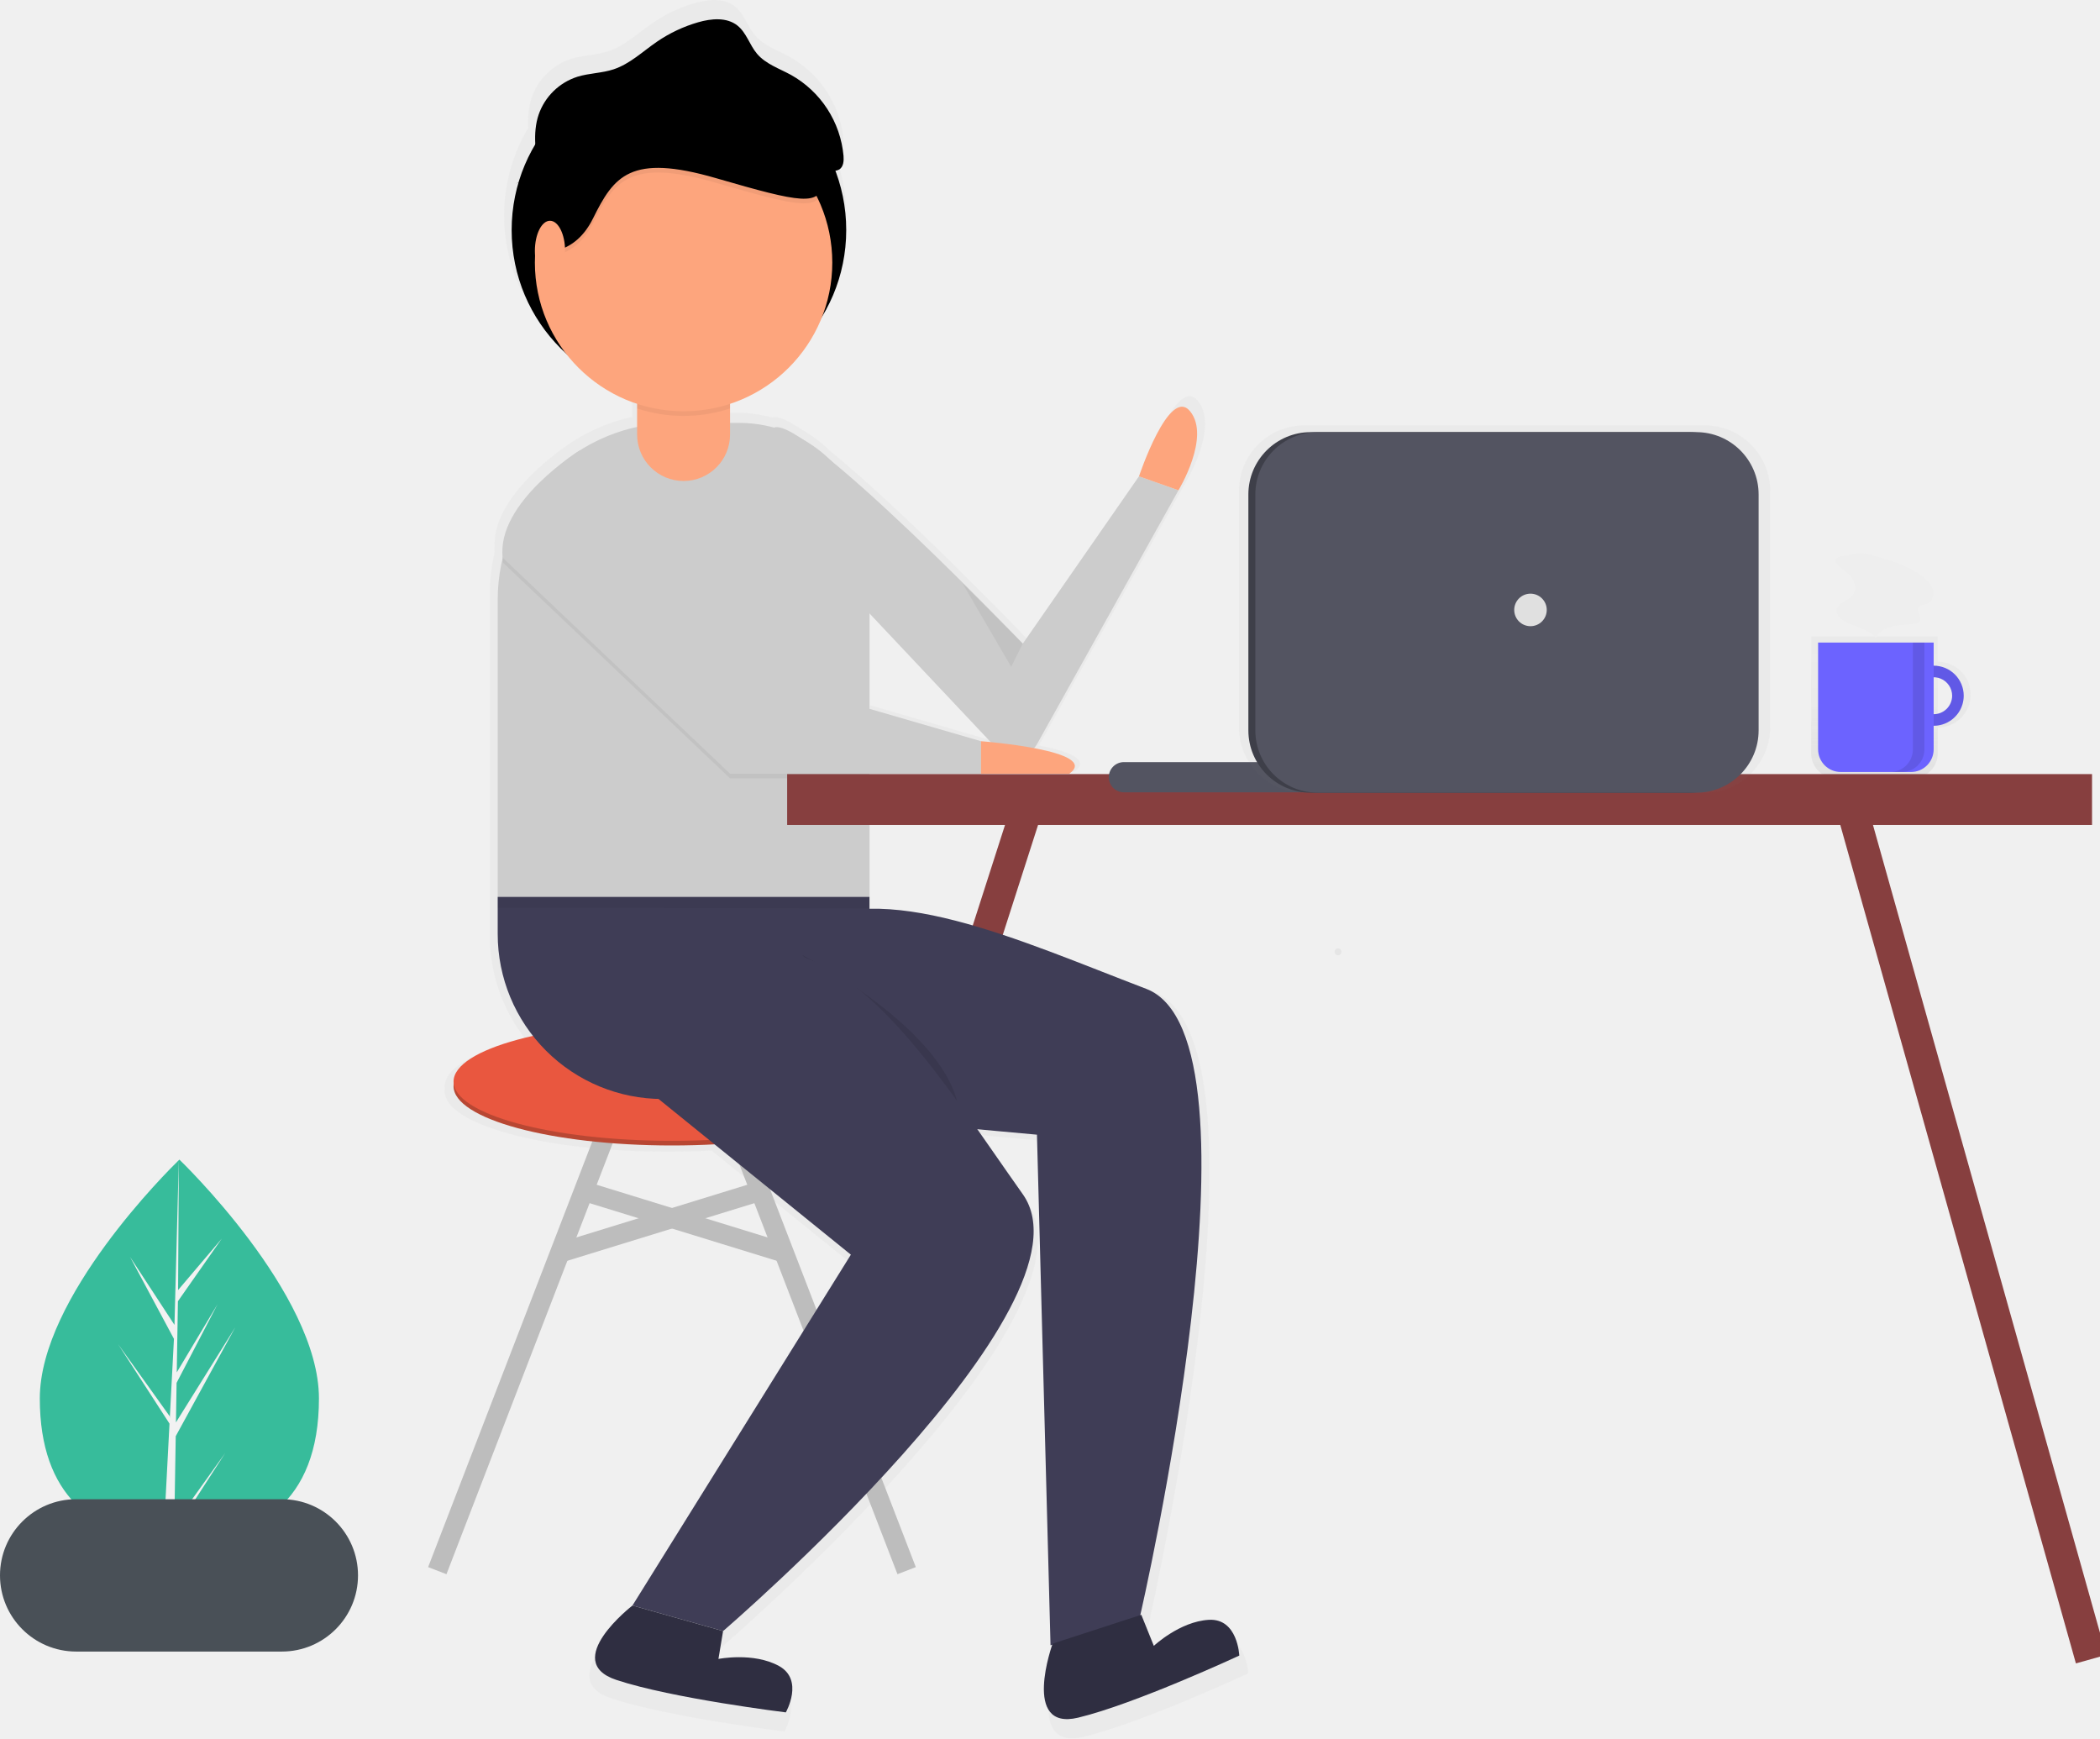
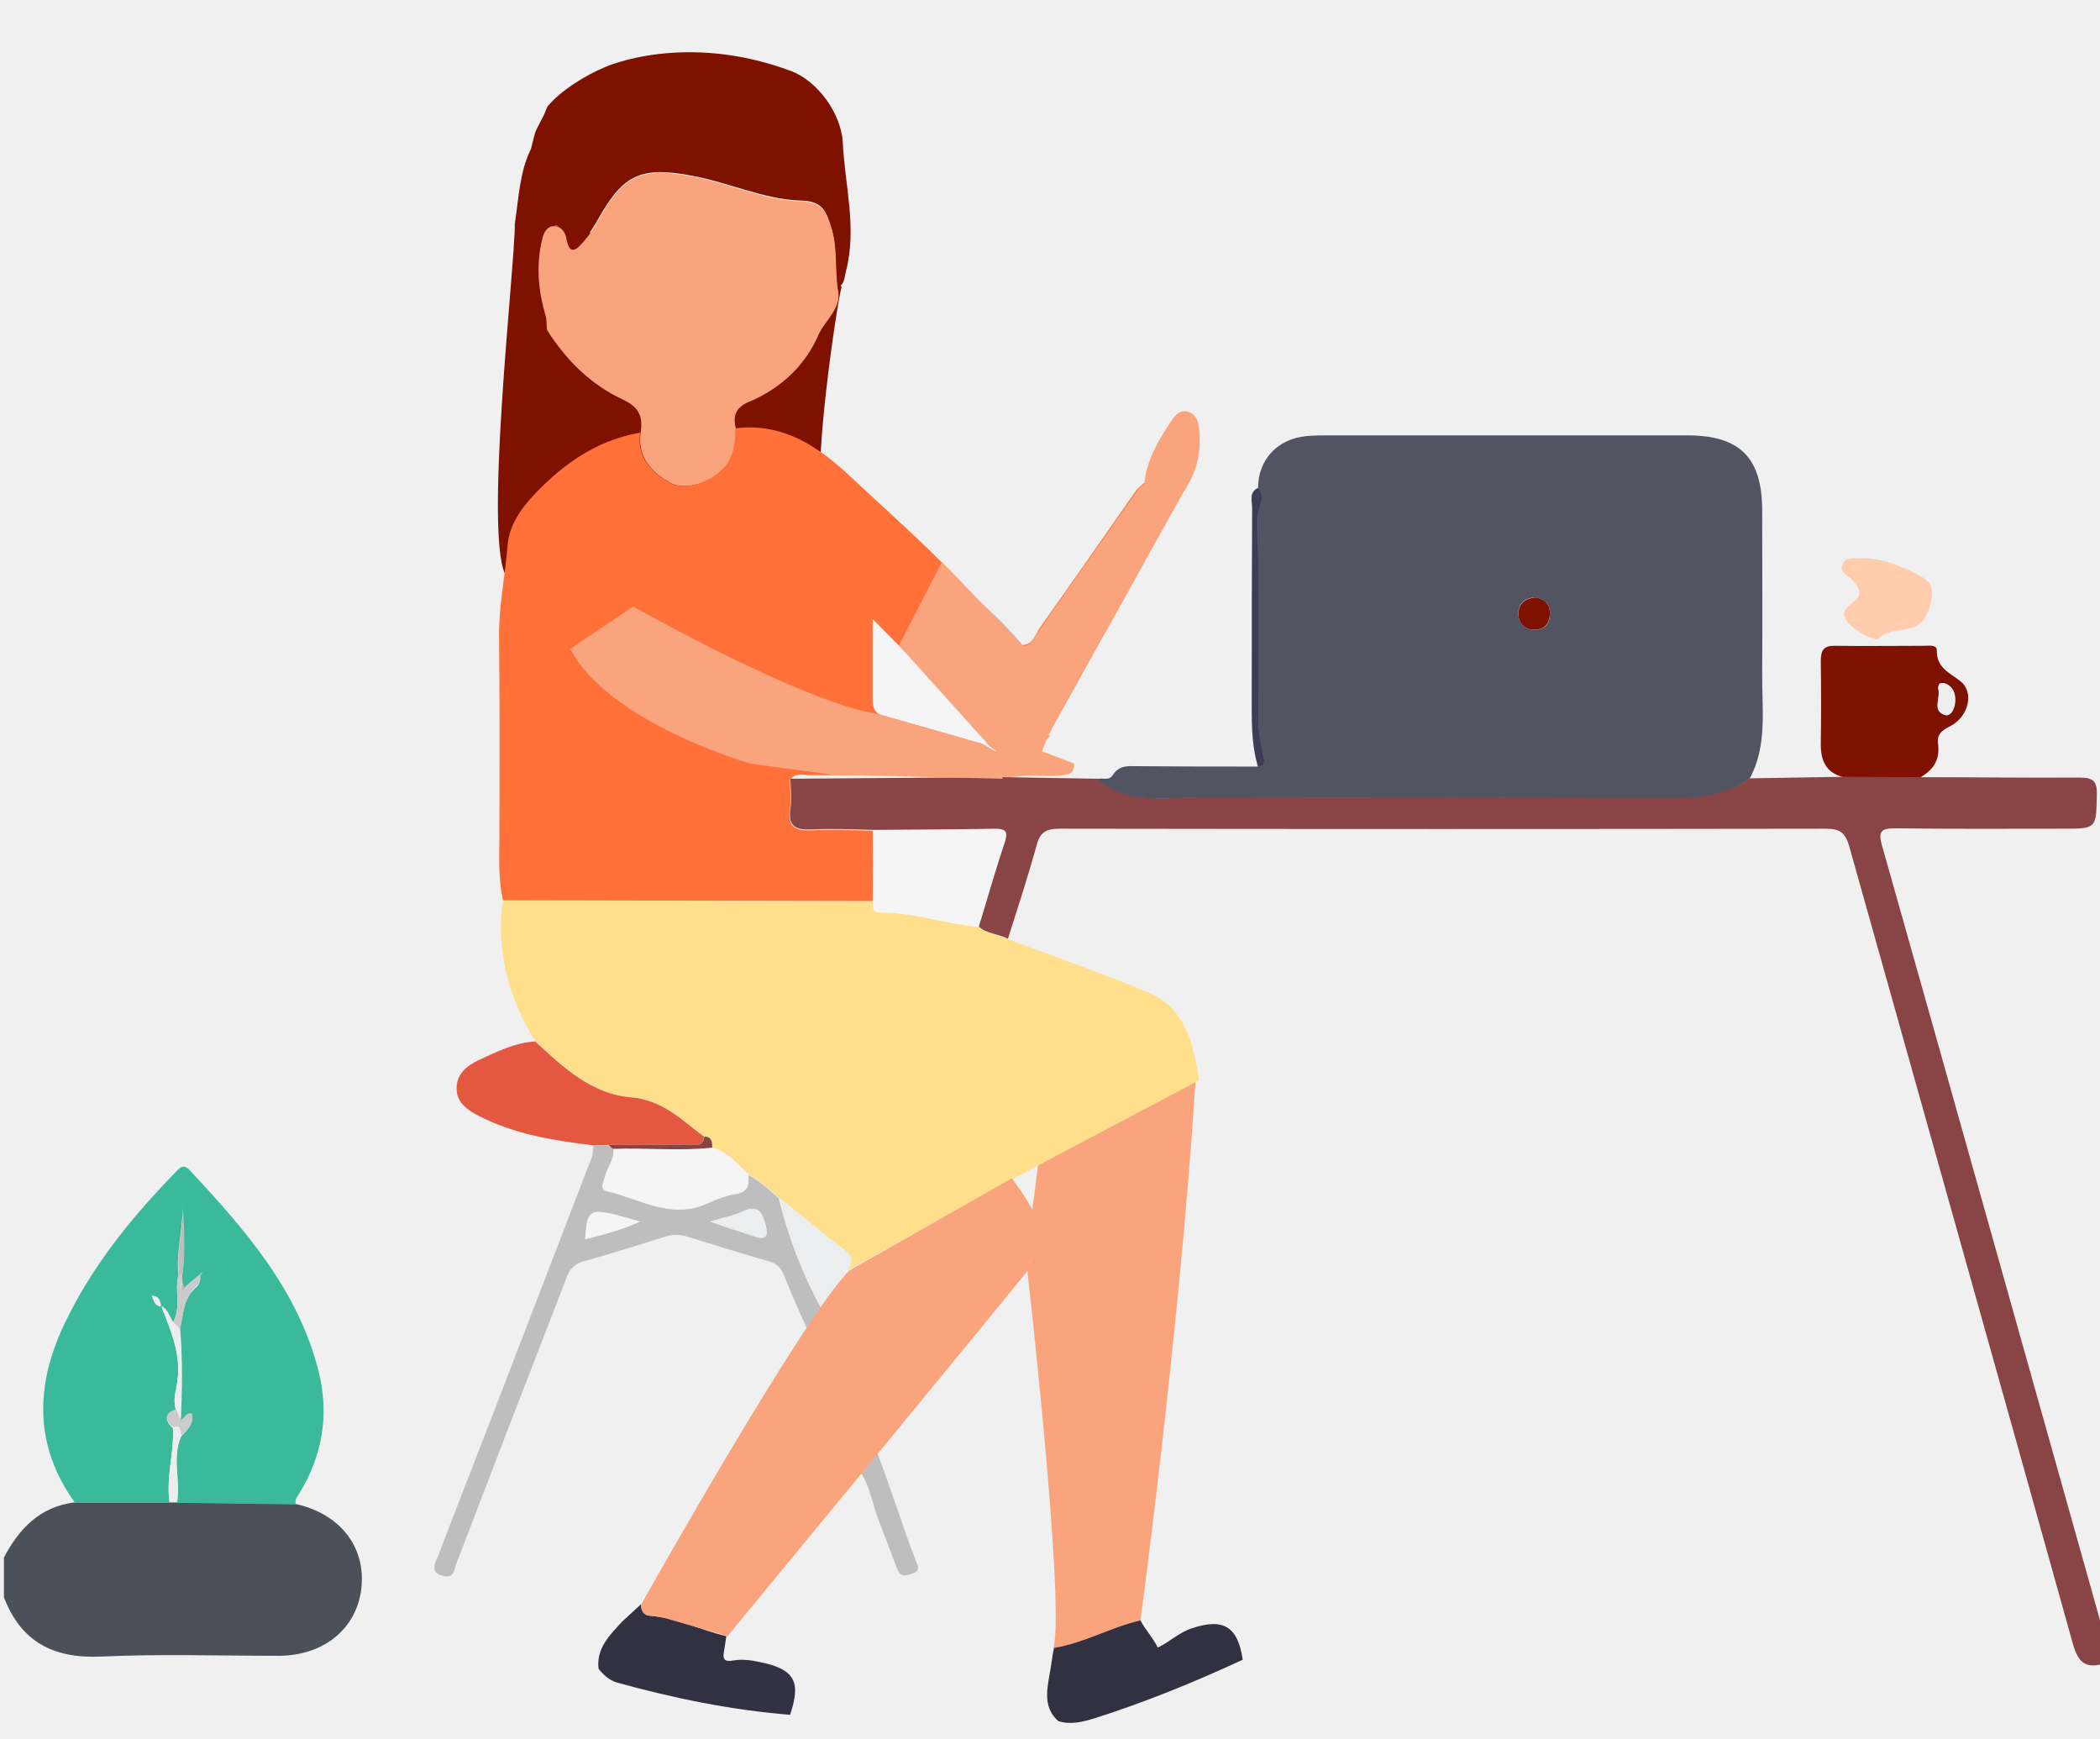
- <svg xmlns="http://www.w3.org/2000/svg" width="534" height="442" viewBox="0 0 534 442" fill="none">
-   <g clip-path="url(#clip0)">
-     <path d="M81.104 355.563C81.104 382.287 65.214 391.619 45.615 391.619C45.158 391.619 44.704 391.615 44.253 391.602C43.345 391.582 42.445 391.543 41.557 391.479C23.866 390.228 10.123 380.415 10.123 355.563C10.123 329.845 42.988 297.391 45.467 294.982L45.471 294.979C45.565 294.886 45.615 294.839 45.615 294.839C45.615 294.839 81.104 328.836 81.104 355.563Z" fill="#37BC9B" />
-     <path d="M44.32 387.53L57.301 369.396L44.288 389.521L44.253 391.602C43.345 391.582 42.445 391.543 41.557 391.479L42.956 364.742L42.946 364.535L42.97 364.496L43.101 361.97L30.055 341.794L43.141 360.076L43.173 360.611L44.231 340.41L33.062 319.563L44.367 336.861L45.467 294.982L45.471 294.839V294.979L45.289 328.005L56.406 314.912L45.242 330.848L44.949 348.936L55.331 331.579L44.904 351.599L44.741 361.654L59.812 337.493L44.685 365.164L44.32 387.53Z" fill="#F2F2F2" />
-     <g opacity="0.7">
-       <path opacity="0.7" d="M492.738 168.245V161.809H460.553V191.577C460.553 193.241 461.214 194.837 462.391 196.014C463.568 197.191 465.164 197.852 466.829 197.852H486.462C488.127 197.852 489.723 197.191 490.9 196.014C492.077 194.837 492.738 193.241 492.738 191.577V184.979C494.958 184.979 497.086 184.098 498.655 182.529C500.225 180.96 501.106 178.832 501.106 176.612C501.106 174.393 500.225 172.265 498.655 170.696C497.086 169.127 494.958 168.245 492.738 168.245ZM492.738 181.761V171.464C494.104 171.464 495.414 172.006 496.379 172.972C497.345 173.937 497.888 175.247 497.888 176.612C497.888 177.978 497.345 179.288 496.379 180.253C495.414 181.219 494.104 181.761 492.738 181.761Z" fill="url(#paint0_linear)" />
-     </g>
-     <path d="M491.703 169.253C490.191 169.253 488.714 169.701 487.458 170.54C486.201 171.38 485.222 172.573 484.644 173.969C484.065 175.365 483.914 176.901 484.209 178.383C484.504 179.865 485.231 181.226 486.3 182.294C487.368 183.363 488.73 184.09 490.212 184.385C491.694 184.68 493.23 184.528 494.627 183.95C496.023 183.372 497.216 182.393 498.055 181.137C498.895 179.88 499.343 178.403 499.343 176.892C499.343 174.866 498.538 172.923 497.105 171.49C495.672 170.058 493.729 169.253 491.703 169.253ZM491.703 181.593C490.773 181.593 489.864 181.318 489.09 180.801C488.317 180.285 487.715 179.55 487.359 178.691C487.003 177.832 486.91 176.887 487.091 175.975C487.273 175.063 487.72 174.225 488.378 173.568C489.035 172.911 489.873 172.463 490.785 172.281C491.697 172.1 492.643 172.193 493.502 172.549C494.361 172.905 495.095 173.507 495.612 174.28C496.129 175.054 496.404 175.962 496.404 176.892C496.404 178.139 495.909 179.335 495.027 180.217C494.146 181.098 492.95 181.593 491.703 181.593Z" fill="#6C63FF" />
-     <path opacity="0.1" d="M491.703 169.253C490.191 169.253 488.714 169.701 487.458 170.54C486.201 171.38 485.222 172.573 484.644 173.969C484.065 175.365 483.914 176.901 484.209 178.383C484.504 179.865 485.231 181.226 486.3 182.294C487.368 183.363 488.73 184.09 490.212 184.385C491.694 184.68 493.23 184.528 494.627 183.95C496.023 183.372 497.216 182.393 498.055 181.137C498.895 179.88 499.343 178.403 499.343 176.892C499.343 174.866 498.538 172.923 497.105 171.49C495.672 170.058 493.729 169.253 491.703 169.253ZM491.703 181.593C490.773 181.593 489.864 181.318 489.09 180.801C488.317 180.285 487.715 179.55 487.359 178.691C487.003 177.832 486.91 176.887 487.091 175.975C487.273 175.063 487.72 174.225 488.378 173.568C489.035 172.911 489.873 172.463 490.785 172.281C491.697 172.1 492.643 172.193 493.502 172.549C494.361 172.905 495.095 173.507 495.612 174.28C496.129 175.054 496.404 175.962 496.404 176.892C496.404 178.139 495.909 179.335 495.027 180.217C494.146 181.098 492.95 181.593 491.703 181.593Z" fill="black" />
-     <path d="M462.316 163.376H491.703V190.525C491.703 192.053 491.096 193.518 490.015 194.598C488.935 195.678 487.47 196.285 485.942 196.285H468.076C466.549 196.285 465.083 195.678 464.003 194.598C462.923 193.518 462.316 192.053 462.316 190.525V163.376Z" fill="#6C63FF" />
-     <path opacity="0.1" d="M486.413 163.376V190.555C486.413 192.075 485.809 193.532 484.735 194.607C483.66 195.681 482.202 196.285 480.683 196.285H483.621C485.141 196.285 486.599 195.681 487.673 194.607C488.748 193.532 489.352 192.075 489.352 190.555V163.376H486.413Z" fill="black" />
-     <path d="M468.115 141.471C467.864 141.479 467.617 141.542 467.393 141.656C467.168 141.77 466.972 141.931 466.817 142.13C466.432 142.828 467.13 143.616 467.768 144.096C468.945 144.983 470.187 145.854 470.987 147.092C471.788 148.33 472.039 150.058 471.164 151.244C470.021 152.794 467.295 153.127 467.032 155.034C466.862 156.258 467.921 157.302 468.993 157.916C471.64 159.432 475.053 159.837 476.97 162.209C477.763 160.579 479.537 159.636 481.306 159.233C483.074 158.831 484.911 158.861 486.704 158.588C486.997 158.582 487.285 158.508 487.543 158.371C487.802 158.233 488.025 158.037 488.194 157.798C488.695 156.781 487.267 155.561 487.76 154.54C488.135 153.763 489.237 153.823 490.042 153.512C491.353 153.005 491.893 151.319 491.521 149.964C491.149 148.609 490.098 147.55 488.994 146.682C486.016 144.342 482.435 142.966 478.813 141.976C477.129 141.516 475.151 140.794 473.402 140.725C471.713 140.657 469.787 141.185 468.115 141.471Z" fill="#EEEEEE" />
-     <path d="M261.859 203.224L200.413 394.623" stroke="#873F3F" stroke-width="8" stroke-miterlimit="10" />
-     <g opacity="0.7">
-       <path opacity="0.7" d="M309.467 416.18C301.908 416.618 295.175 422.949 295.175 422.949L291.919 414.873L291.653 414.96C293.244 407.998 325.606 264.487 293.21 252.115C268.316 242.608 241.912 230.843 221.225 231.285V197.383H250.227V196.175H273.188C277.589 193.032 271.194 190.87 264.046 189.519C264.337 189.186 264.594 188.824 264.812 188.438L301.587 122.47C301.587 122.47 310.046 108.575 304.608 101.929C299.17 95.284 291.315 118.845 291.315 118.845L261.104 162.343C261.104 162.343 230.612 130.567 211.215 114.765C209.062 112.632 206.634 110.797 203.994 109.308C200.453 106.913 197.773 105.672 196.451 106.158C196.438 106.163 196.427 106.172 196.414 106.177C193.474 105.363 190.438 104.951 187.388 104.95H184.971V99.993C190.385 98.205 195.338 95.246 199.477 91.324C203.616 87.403 206.838 82.617 208.915 77.308C212.324 71.663 214.405 65.318 215.003 58.752C215.601 52.185 214.699 45.569 212.366 39.402C212.726 39.359 213.073 39.239 213.383 39.049C214.477 38.345 214.586 36.804 214.48 35.507C214.083 31.154 212.632 26.964 210.251 23.298C207.871 19.631 204.634 16.6 200.819 14.466C197.757 12.792 194.251 11.639 191.994 8.979C190.054 6.693 189.239 3.496 186.892 1.631C184.103 -0.585 180.075 -0.204 176.653 0.785C172.845 1.887 169.237 3.589 165.966 5.827C162.265 8.362 158.924 11.618 154.663 13.021C151.635 14.018 148.352 13.998 145.305 14.935C142.966 15.676 140.834 16.953 139.078 18.666C137.322 20.378 135.991 22.478 135.192 24.797C134.416 27.288 134.122 29.904 134.327 32.505C132.474 35.602 131.015 38.918 129.986 42.377C129.758 42.5 129.529 42.621 129.303 42.748L129.966 42.45C127.655 50.25 127.578 58.541 129.744 66.382C131.91 74.224 136.233 81.3 142.221 86.808C146.952 92.966 153.426 97.561 160.802 99.993V105.99C155.54 107.125 150.519 109.181 145.973 112.063L145.966 112.055C145.966 112.055 145.581 112.293 144.92 112.737C144.854 112.782 144.788 112.826 144.722 112.871C140.251 115.905 125.269 126.991 125.775 138.971C125.755 139.432 125.758 139.894 125.783 140.357C124.965 143.819 124.551 147.365 124.549 150.922V237.861C124.537 247.467 127.766 256.797 133.713 264.341C121.104 267.167 113.068 271.441 113.068 276.223C113.132 276.624 113.132 277.031 113.068 277.432C113.068 285.94 138.497 292.837 169.866 292.837C173.658 292.837 177.363 292.735 180.947 292.543L216.391 321.232L159.594 412.457C159.594 412.457 140.863 426.956 155.364 431.789C169.866 436.622 199.473 440.247 199.473 440.247C199.473 440.247 204.306 431.789 197.66 428.164C191.013 424.539 181.95 426.352 181.95 426.352L183.158 419.102C183.158 419.102 281.647 334.523 261.104 305.524C257.173 299.976 253.243 294.252 249.279 288.617L264.783 290.03L268.311 422.802L268.752 422.659C267.867 425.267 261.603 444.953 275.487 441.622C290.351 438.055 317.396 425.476 317.396 425.476C317.396 425.476 317.025 415.741 309.467 416.18ZM250.227 187.717L221.225 179.298V154.489L252.747 187.947C251.198 187.792 250.227 187.717 250.227 187.717Z" fill="url(#paint1_linear)" />
-     </g>
-     <path d="M172.644 101.026C196.138 101.026 215.184 81.983 215.184 58.493C215.184 35.002 196.138 15.959 172.644 15.959C149.15 15.959 130.105 35.002 130.105 58.493C130.105 81.983 149.15 101.026 172.644 101.026Z" fill="black" />
-     <path d="M221.092 155.965L253.556 190.422C254.239 191.147 255.084 191.701 256.022 192.039C256.96 192.377 257.965 192.489 258.954 192.366C259.943 192.244 260.89 191.889 261.717 191.332C262.543 190.775 263.227 190.031 263.713 189.161L299.671 124.655L289.627 121.111L260.086 163.644C260.086 163.644 204.627 105.848 196.868 108.706C189.109 111.563 221.092 155.965 221.092 155.965Z" fill="#CCCCCC" />
-     <path d="M159.055 275.294L111.198 399.349" stroke="#BDBDBD" stroke-width="5" stroke-miterlimit="10" />
-     <path d="M182.688 275.294L230.545 399.349" stroke="#BDBDBD" stroke-width="5" stroke-miterlimit="10" />
-     <path d="M170.872 291.244C201.544 291.244 226.409 284.5 226.409 276.18C226.409 267.86 201.544 261.116 170.872 261.116C140.199 261.116 115.334 267.86 115.334 276.18C115.334 284.5 140.199 291.244 170.872 291.244Z" fill="#B84733" />
-     <path d="M170.872 290.062C201.544 290.062 226.409 283.318 226.409 274.999C226.409 266.679 201.544 259.935 170.872 259.935C140.199 259.935 115.334 266.679 115.334 274.999C115.334 283.318 140.199 290.062 170.872 290.062Z" fill="#E9573F" />
-     <path d="M147.502 302.55L199.903 318.694" stroke="#BDBDBD" stroke-width="5" stroke-miterlimit="10" />
-     <path d="M194.241 302.55L141.841 318.694" stroke="#BDBDBD" stroke-width="5" stroke-miterlimit="10" />
-     <path d="M171.518 107.524H188.006C196.781 107.524 205.196 111.009 211.401 117.213C217.606 123.417 221.092 131.832 221.092 140.605V228.035H126.56V152.476C126.56 140.554 131.297 129.12 139.728 120.69C148.159 112.26 159.595 107.524 171.518 107.524Z" fill="#CCCCCC" />
-     <path d="M126.56 228.035H221.092V279.429H168.508C157.383 279.429 146.713 275.01 138.846 267.144C130.979 259.279 126.56 248.61 126.56 237.487V228.035Z" fill="#3F3D56" />
-     <path opacity="0.05" d="M127.837 142.992L185.642 197.907H249.451V189.637L194.505 173.687L147.502 115.652C147.502 115.652 126.159 128.837 127.837 142.992Z" fill="black" />
-     <path d="M127.837 141.81L185.642 196.726H249.451V188.455L194.505 172.505L147.502 114.471C147.502 114.471 126.159 127.656 127.837 141.81Z" fill="#CCCCCC" />
-     <path d="M249.451 188.455C249.451 188.455 280.174 190.818 271.903 196.726H249.451V188.455Z" fill="#FDA57D" />
-     <path d="M289.627 121.111C289.627 121.111 297.308 98.072 302.626 104.57C307.943 111.068 299.671 124.655 299.671 124.655L289.627 121.111Z" fill="#FDA57D" />
-     <path opacity="0.05" d="M126.56 228.035V230.792L221.092 230.988V228.035H126.56Z" fill="black" />
-     <path d="M200.095 282.704L263.684 288.499L267.134 418.327L289.899 410.916C289.899 410.916 323.946 263.823 291.48 251.425C259.014 239.026 223.92 222.699 202.968 236.005C182.015 249.311 200.095 282.704 200.095 282.704Z" fill="#3F3D56" />
-     <path opacity="0.1" d="M203.958 242.803C203.958 242.803 238.817 260.525 243.543 280.611L203.958 242.803Z" fill="black" />
-     <path d="M166.737 278.838L216.365 319.009L160.828 408.21L183.87 414.708C183.87 414.708 280.174 332.005 260.086 303.649C239.998 275.294 219.91 242.213 195.096 241.622C170.281 241.031 166.737 278.838 166.737 278.838Z" fill="#3F3D56" />
-     <path opacity="0.05" d="M244.725 148.285L257.132 169.552L260.086 163.644L244.725 148.285Z" fill="black" />
-     <path d="M160.828 408.21C160.828 408.21 142.512 422.388 156.692 427.114C170.872 431.84 199.822 435.384 199.822 435.384C199.822 435.384 204.549 427.114 198.05 423.569C191.551 420.025 182.688 421.797 182.688 421.797L183.87 414.708L160.828 408.21Z" fill="#2F2E41" />
-     <path d="M267.662 417.907C267.662 417.907 259.617 440.216 274.151 436.728C288.685 433.241 315.13 420.941 315.13 420.941C315.13 420.941 314.767 411.422 307.377 411.851C299.986 412.279 293.402 418.47 293.402 418.47L290.218 410.573L267.662 417.907Z" fill="#2F2E41" />
-     <path d="M173.826 86.848H173.826C167.3 86.848 162.009 92.138 162.009 98.663V110.478C162.009 117.003 167.3 122.292 173.826 122.292H173.826C180.352 122.292 185.642 117.003 185.642 110.478V98.663C185.642 92.138 180.352 86.848 173.826 86.848Z" fill="#FDA57D" />
-     <path opacity="0.05" d="M173.826 88.03C170.692 88.03 167.686 89.274 165.47 91.49C163.254 93.706 162.009 96.711 162.009 99.844V103.859C169.685 106.383 177.967 106.383 185.642 103.859V99.844C185.642 96.711 184.397 93.706 182.181 91.49C179.965 89.274 176.96 88.03 173.826 88.03Z" fill="black" />
-     <path d="M173.826 104.57C194.709 104.57 211.639 87.643 211.639 66.763C211.639 45.883 194.709 28.956 173.826 28.956C152.942 28.956 136.013 45.883 136.013 66.763C136.013 87.643 152.942 104.57 173.826 104.57Z" fill="#FDA57D" />
-     <path opacity="0.05" d="M136.013 65.047C136.013 65.047 145.466 67.483 150.784 56.741C156.101 45.998 160.237 40.139 182.097 46.486C203.958 52.834 208.355 53.609 209.406 47.606C210.124 43.504 202.351 33.541 197.356 27.642C194.919 24.765 190.943 23.048 186.693 23.048H162.009L147.239 29.884L136.013 39.65L133.65 52.834L136.013 65.047Z" fill="black" />
-     <path d="M136.013 63.866C136.013 63.866 145.466 66.302 150.784 55.559C156.101 44.817 160.237 38.957 182.097 45.305C203.958 51.653 208.355 52.427 209.406 46.425C210.124 42.323 202.351 32.36 197.356 26.461C194.919 23.584 190.943 21.867 186.693 21.867H162.009L147.239 28.703L136.013 38.469L133.65 51.653L136.013 63.866Z" fill="black" />
-     <path d="M139.853 71.489C141.974 71.489 143.694 68.051 143.694 63.809C143.694 59.568 141.974 56.13 139.853 56.13C137.732 56.13 136.013 59.568 136.013 63.809C136.013 68.051 137.732 71.489 139.853 71.489Z" fill="#FDA57D" />
-     <path d="M137.109 44.049C136.232 39.103 135.371 33.91 136.967 29.148C137.748 26.881 139.05 24.828 140.767 23.154C142.484 21.479 144.569 20.23 146.855 19.505C149.835 18.59 153.046 18.609 156.006 17.634C160.173 16.262 163.439 13.078 167.059 10.6C170.257 8.411 173.785 6.746 177.508 5.669C180.854 4.702 184.793 4.33 187.52 6.497C189.815 8.32 190.612 11.446 192.509 13.681C194.716 16.282 198.145 17.41 201.138 19.047C204.869 21.134 208.034 24.098 210.362 27.682C212.689 31.267 214.109 35.365 214.497 39.621C214.6 40.889 214.494 42.396 213.424 43.085C212.759 43.423 212.01 43.559 211.269 43.478C196.157 43.262 181.026 43.045 165.976 41.658C161.297 41.227 156.609 40.682 151.914 40.86C144.648 41.143 137.552 43.145 131.209 46.701" fill="black" />
-     <path d="M71.668 381.185H19.37C8.672 381.185 0 389.855 0 400.551V400.551C0 411.247 8.672 419.918 19.37 419.918H71.668C82.365 419.918 91.037 411.247 91.037 400.551C91.037 389.855 82.365 381.185 71.668 381.185Z" fill="#495057" />
-     <path d="M340.241 242.902C340.471 242.894 340.689 242.797 340.848 242.632C341.008 242.466 341.097 242.245 341.097 242.016C341.097 241.786 341.008 241.565 340.848 241.4C340.689 241.234 340.471 241.137 340.241 241.13C340.012 241.137 339.794 241.234 339.634 241.4C339.475 241.565 339.385 241.786 339.385 242.016C339.385 242.245 339.475 242.466 339.634 242.632C339.794 242.797 340.012 242.894 340.241 242.902Z" fill="url(#paint2_linear)" />
-     <path d="M470.279 203.224L531.725 421.851" stroke="#873F3F" stroke-width="8" stroke-miterlimit="10" />
-     <path d="M531.974 196.821H200.164V209.75H531.974V196.821Z" fill="#873F3F" />
-     <path d="M332.462 193.772H285.787C283.666 193.772 281.947 195.491 281.947 197.612V197.612C281.947 199.732 283.666 201.452 285.787 201.452H332.462C334.583 201.452 336.302 199.732 336.302 197.612C336.302 195.491 334.583 193.772 332.462 193.772Z" fill="#535461" />
-     <g opacity="0.7">
-       <path opacity="0.7" d="M433.458 108.151H331.706C322.497 108.151 315.033 115.614 315.033 124.821V184.877C315.033 194.084 322.497 201.547 331.706 201.547H433.458C442.666 201.547 450.13 194.084 450.13 184.877V124.821C450.13 115.614 442.666 108.151 433.458 108.151Z" fill="url(#paint3_linear)" />
-     </g>
-     <path d="M429.564 109.874H333.296C324.54 109.874 317.441 116.971 317.441 125.726V185.695C317.441 194.45 324.54 201.547 333.296 201.547H429.564C438.321 201.547 445.419 194.45 445.419 185.695V125.726C445.419 116.971 438.321 109.874 429.564 109.874Z" fill="#3E3F49" />
-     <path d="M431.337 109.874H335.069C326.312 109.874 319.214 116.971 319.214 125.726V185.695C319.214 194.45 326.312 201.547 335.069 201.547H431.337C440.093 201.547 447.192 194.45 447.192 185.695V125.726C447.192 116.971 440.093 109.874 431.337 109.874Z" fill="#535461" />
-     <path d="M389.181 159.214C391.465 159.214 393.317 157.362 393.317 155.079C393.317 152.795 391.465 150.943 389.181 150.943C386.897 150.943 385.046 152.795 385.046 155.079C385.046 157.362 386.897 159.214 389.181 159.214Z" fill="#E0E0E0" />
+ <svg xmlns="http://www.w3.org/2000/svg" version="1.1" id="Layer_1" x="0px" y="0px" viewBox="0 0 534 442" style="enable-background:new 0 0 534 442;" xml:space="preserve">
+   <style type="text/css">
+ 	.st0{fill:#F9A47D;}
+ 	.st1{fill:#7F1100;}
+ 	.st2{fill:#4A5159;}
+ 	.st3{fill:#3F3D55;}
+ 	.st4{fill:#FFDF8B;}
+ 	.st5{fill:#3BBA9B;}
+ 	.st6{fill:#BFBEBF;}
+ 	.st7{fill:#E45841;}
+ 	.st8{fill:#323142;}
+ 	.st9{fill:#FFCDAD;}
+ 	.st10{fill:#F6F5F5;}
+ 	.st11{fill:#ECEDEE;}
+ 	.st12{fill:#894445;}
+ 	.st13{fill:#CBCBCB;}
+ 	.st14{fill:#FF7139;}
+ 	.st15{fill:#525462;}
+ 	.st16{fill:#F6F6F6;}
+ </style>
+   <path class="st0" d="M290,412c0,0,10-74,14-137l-40,21l-1.8,14c0,0,1.8,7-1.3,10c0,0,10,87,7,99C268,419,288,417,290,412z" />
+   <g>
+     <path class="st1" d="M136,34c0.6-1.9,2.2-4.1,2.8-6c0.1-0.3,0.3-0.6,0.4-0.9c3.4-4.1,9.7-8,14.8-10.1c0,0,20-9,47,1   c7.1,2.6,12.9,11.1,13.3,18.1C214.8,47,218,58,215.1,69c-0.4,1.6-0.3,3.4-2.2,4.1c-0.7-5.1,0-10.3-1.6-15.4c-1.2-4-2.2-6.6-7.6-6.7   c-9.5-0.3-18.3-4.6-27.6-6.3c-13.1-2.5-17.6-0.4-24,11c-1.1,1.9-2.2,3.7-3.6,5.3c-1.6,1.9-3.7,4.5-4.6-0.7c-0.3-1.5-1.3-3-2.9-3   c-1.9-0.1,73.4,13.9,73,15.6c-1.6,6.5-6.9,44.6-5,51c0.4,1.4-80.2,21.7-80,23c-6.4-7.8,2.1-80.3,1.9-90c1-6.3,1.2-13.2,4.1-19" />
+     <path class="st0" d="M187.1,108.9c0,3.5-0.3,6.9-2.7,9.8c-3.2,3.9-10.1,6.3-14.1,4c-4.6-2.6-8.3-6.5-7.4-12.7   c0.6-3.9-0.2-6.4-4.5-8.4c-8.2-3.8-14.5-10.1-19.3-17.7c-0.2-1.3,0-2.5-0.4-3.8c-1.9-6.4-2.4-12.9-0.8-19.4   c0.4-1.7,1.3-3.3,3.2-3.2c1.6,0.1,2.6,1.5,2.9,3c0.9,5.2,3,2.5,4.6,0.7c1.4-1.6,2.6-3.5,3.6-5.3c6.4-11.5,10.9-13.5,24-11   c9.3,1.7,18.1,6.1,27.6,6.3c5.4,0.2,6.3,2.8,7.6,6.7c1.6,5.1,0.9,10.3,1.6,15.4c1.3,5.1-3.2,8-4.9,11.9c-3.3,7.6-9.3,13.3-17,16.7   C187.4,103.3,186.2,105.3,187.1,108.9z" />
+     <path class="st2" d="M1,396c3.9-7.4,9.2-12.9,17.9-14c8,0,16.1,0,24.1,0c0.6,0,1.2,0,1.9,0c10.1,0.1,20.2,0.3,30.3,0.4   c11.3,2.5,17.8,10.9,16.7,21.3C90.8,414,82.5,420.9,71,421c-15.2,0-30.3-0.5-45.5,0.2c-12,0.5-20.2-3.8-24.5-15.1   C1,402.7,1,399.3,1,396z" />
+     <path class="st3" d="M265,294.2c-0.1-3.9-1.2-5.3-5-5.2c-3.1,0.1-6.3-0.5-10.3-0.8" />
+     <path class="st4" d="M257,300l47.9-25.3c-1.4-9.1-3.3-18.4-13.2-22.5c-11.7-4.8-23.6-9-35.4-13.4c-2.3-1.3-5.3-1.2-7.4-3.1   c-8.5-0.8-16.7-3.8-25.3-3.7c-2.2,0-1.3-1.8-1.6-2.9c-31.3-0.1-62.7-0.1-94-0.2c-0.2,1-0.4,1.9-0.5,2.9c-0.8,12,2.3,22.9,8.7,33   c7.1,6.6,14.4,13.4,24.3,14.2c8.1,0.7,12.9,5.7,18.6,10c1.9,0,2,1.4,2.1,2.8c3.9,1.2,6.4,4.2,9.2,6.9c3,1.4,5.2,3.8,7.7,5.8   c5.5,4.4,11,9,16.6,13.3c2.2,1.7,2.3,3,0.8,5.2" />
+     <path class="st3" d="M263,321c0,0,1.1-1.9,0.6-10.5" />
+     <path class="st5" d="M43.1,382c-8,0-16.1,0-24.1,0c-10.4-14.5-10-29.8-2.7-45.2c6.9-14.6,16.9-27,28.1-38.5   c1.2-1.3,2.2-2.6,3.9-0.7c14,15,27.5,30.4,32.7,51c2.8,11.1,1,21.8-5.2,31.6c-0.5,0.7-0.9,1.4-0.5,2.3c-10.1-0.1-20.2-0.3-30.3-0.4   c1-5.6-1.4-11.4,1.1-16.9c1.4-1.6,3.3-3.1,2.6-5.6c-1.6-0.4-1.7,1.3-2.8,1.6c0.3-7.7,0.5-15.4-0.2-23.1c0.9-3.8,0.8-7.9,4.2-10.8   c0.9-0.8,1.1-1.9,1-3.1c0.2-0.2,0.3-0.3,0.5-0.5c-0.1,0-0.3,0-0.3,0.1c-0.1,0.1-0.1,0.3-0.2,0.4c-1.4,1.2-2.7,2.3-4.1,3.5   c-0.1-0.4-0.3-0.9-0.4-1.3c0-0.7-0.1-1.4-0.1-2.1c0.9-6.5,0.3-12.9,0-19.4c0.7,6.5-1.7,12.9-0.9,19.4c-1.1,3.9,0.8,8.3-1.5,12.1   c-0.9-1.4-1.4-3.2-3-4.1c-0.2-1.2-0.4-2.5-2.3-2.7c0.6,1.2,0.8,2.6,2.4,2.6c2.6,6.5,5.4,13,3.9,20.3l-0.2,0.2l0.2,0.2   c-0.6,1.9-0.7,3.7-0.2,5.6c-3.1,1.1-2.7,2.8-0.7,4.7C44.3,369.3,42.2,375.6,43.1,382z" />
+     <path class="st6" d="M209,333c-0.9,2-2,3.9-3.6,5.3c-2-4.6-4.1-9.1-5.9-13.7c-0.8-2.1-1.8-3.3-4-3.9c-6.9-2-13.7-4.1-20.5-6.2   c-1.8-0.6-3.6-0.7-5.4-0.2c-7.2,2.2-14.3,4.5-21.5,6.5c-3.4,1-3.9,3.8-4.9,6.3c-9.1,23.4-18.1,46.8-27.1,70.3   c-0.6,1.6-0.6,4-3.4,3.3c-3.5-0.8-2.1-3.2-1.3-5.1c4.7-12.3,9.5-24.5,14.2-36.7c8.3-21.6,16.6-43.1,24.9-64.7   c0.3-0.9,0.3-1.9,0.4-2.9c1.3,0,2.7-0.1,4-0.1c0.4,0.3,0.8,0.6,1.1,1c0.3,2.8-1.7,4.9-2.3,7.5c-0.3,1.3-1.3,2.7,0.7,3.2   c8.4,2,16.5,7.4,25.7,3c2.2-1,4.6-1.9,7-2.3c3.2-0.5,3.4-2.4,3.2-4.8c3,1.4,5.2,3.8,7.7,5.8C200.4,314.5,204.1,324,209,333z    M162.7,310.6c-13.2-3.8-13.3-3.8-13.9,4.5C153.4,313.9,157.8,312.8,162.7,310.6z M180.5,310.6c4.9,1.6,8.4,2.8,11.8,3.9   c2.5,0.8,3-0.5,2.5-2.6c-0.8-3-1.6-5.9-5.9-3.9C186.7,309.1,184.2,309.5,180.5,310.6z" />
+     <path class="st7" d="M154.8,291.1c-1.3,0-2.7,0.1-4,0.1c-10-1.2-20-2.8-29.1-7.5c-2.9-1.5-5.6-3.4-5.6-7c0-3.6,2.6-5.7,5.5-7.1   c4.6-2.1,9.2-4.5,14.5-4.8c7.1,6.6,14.4,13.4,24.3,14.2c8.1,0.7,12.9,5.7,18.6,10c-0.3,2.9-2.6,2-4.3,2   C168.1,291.1,161.5,291.1,154.8,291.1z" />
+     <path class="st8" d="M163,407.9c0,1.5,0.7,2.8,2.1,2.9c6.9,0.5,13.1,3.7,19.6,5.2c-0.2,1.3-0.4,2.6-0.6,3.9c-0.4,2,0.2,2.7,2.3,2.3   c2.3-0.4,4.6-0.1,6.9,0.4c8.7,1.8,10.5,4.9,7.6,13.4c-14.9-1.2-29.6-4.2-44-8.2c-2-0.6-3.4-1.9-4.7-3.5c-0.6-5.3,2.9-8.6,6-12   C159.8,410.8,161.4,409.4,163,407.9z" />
+     <path class="st6" d="M218,374c1.3-2,3-3.6,4.9-5c2.7,6.7,7.4,21.4,10.1,28.1c0.5,1.3,1,2.4-1,3c-1.8,0.6-3.1,0.9-3.9-1.3   c-1.7-4.5-3.4-8.9-5.1-13.4C222.4,384,220.2,374.1,218,374z" />
+     <path class="st1" d="M488.2,197.7c-6.5,0-13-0.1-19.5-0.1c-4.2-1.1-5.7-4-5.7-8.2c0.1-7.1,0.1-14.3,0-21.4c0-2.7,0.8-3.9,3.7-3.8   c7.5,0.1,14.9,0,22.4,0c1.2,0,3.4-0.4,3.4,1.1c-0.1,4.5,3.2,5.7,6,7.9c3.6,2.8,2.1,9.1-2.7,11.5c-2,1-3.3,2-3,4.4   C493.4,193.2,491.5,195.9,488.2,197.7z M494.4,173.7c-1.6-0.3-1.6,0.9-1.4,1.8c0.4,2.1-1.6,5.2,1.5,6.3c1.6,0.5,2.6-1.6,2.7-3.4   C497.3,176.2,496.6,174.5,494.4,173.7z" />
+     <path class="st9" d="M473.6,141.9c5.6,0.1,10.6,2.3,15.1,4.8c3,1.6,3.2,4.3,1.6,8.7c-2.5,6.9-9.3,3.2-12.7,7.1   c-0.5,0.6-6-1.9-8-4.6c-1.8-2.6,0.6-3.8,2.1-5.2c2.1-1.9,0.8-3.4-0.6-5.1c-1.1-1.3-3.6-2.1-2.5-4.3   C469.7,141.2,472,142.3,473.6,141.9z" />
+     <path class="st0" d="M301,125c-3.7,1.1-6.5-2.4-10-2.1c0.6-6.1,3.7-11.2,7-16.1c0.9-1.4,2.3-2.7,4.1-2.1c2,0.6,2.7,2.4,2.8,4.3   C305.6,114.8,304.3,120.2,301,125z" />
+     <path class="st3" d="M320,124c2.1,2.5-0.1,5-0.1,7.6c0.2,17.3,0.1,34.5,0.2,51.8c0,3.1,0.7,6.2,1.3,9.3c0.3,1.6-0.1,2.2-1.5,2.3   c-1.8-6-1.6-12.1-1.6-18.3c0-15.8,0-31.6,0.1-47.5C318.4,127.4,317.5,125.1,320,124z" />
+     <path class="st0" d="M261,190.8c1.3,0.1,2.6,0.2,3.9,0.2c2.7,1,5.5,2.1,8.2,3.1c0.2,2.8-1.6,2.9-3.8,3.1c-4.7,0.3-8.7-0.6-13.3,0.8   c-0.9,0-2.5-0.2-3.4-0.2c-2-1.5-2.2-3.6-1.3-5.7c0.2-0.5,0.7-0.8,1.5-1C255.2,190.4,259.6,190.8,261,190.8z" />
+     <path class="st6" d="M260,164c-0.2,1.6,0.5,3.7-1.4,4.4c-2.1,0.7-2.8-1.7-3.4-2.9c-2.3-4-6.3-7.3-6.2-12.6   C253,156.3,256.7,160,260,164z" />
+     <path class="st10" d="M221.9,229.1c0-6,0.1-12,0.1-18c10.3-0.1,20.6-0.1,31-0.3c2.8,0,3.4,0.7,2.5,3.5c-2.4,7.1-4.4,14.3-6.6,21.4   c-8.5-0.8-16.7-3.8-25.3-3.7C221.4,232,222.3,230.2,221.9,229.1z" />
+     <path class="st11" d="M46.1,365c-2.5,5.5-0.1,11.3-1.1,16.9c-0.6,0-1.2,0-1.9,0c-0.9-6.4,1.2-12.6,0.9-19   C46.1,362.2,45.6,364.1,46.1,365z" />
+     <path class="st10" d="M190.3,298.7c0.2,2.5,0,4.3-3.2,4.8c-2.4,0.4-4.8,1.3-7,2.3c-9.2,4.4-17.3-1-25.7-3c-2-0.5-1-2-0.7-3.2   c0.5-2.6,2.6-4.7,2.3-7.5c8.4-0.3,16.8,0.6,25.2-0.3C185,292.9,187.6,295.9,190.3,298.7z" />
+     <path class="st11" d="M209,333c-4.9-9-8.6-18.5-10.9-28.5c5.5,4.4,11,9,16.6,13.3c2.2,1.7,2.3,3,0.8,5.2   C213.1,326.2,211.1,329.7,209,333z" />
+     <path class="st12" d="M181.1,291.8c-8.4,0.9-16.8,0-25.2,0.3c-0.4-0.3-0.8-0.6-1.1-1c6.7,0,13.3,0,20-0.1c1.6,0,3.9,0.9,4.3-2   C181,289,181.1,290.3,181.1,291.8z" />
+     <path class="st10" d="M251.1,189c-0.4,0-0.7,0.1-1.1,0.1c-8.4-2.4-16.9-4.9-25.3-7.2c-2.3-0.6-2.7-2.1-2.7-4.1c0-6.3,0-12.6,0-20.5   c5.1,5.2,9.4,9.4,13.5,13.7c4.7,4.9,9.3,9.9,13.9,14.9C250.2,186.9,250.6,188,251.1,189z" />
+     <path class="st11" d="M44.7,358.3c-0.5-1.9-0.3-3.8,0.2-5.6c0,0,0-0.4,0-0.4c1.5-7.3-1.3-13.8-3.9-20.3L41,332   c1.7,0.9,2.1,2.6,3,4.1c0.6,0.6,1.2,1.2,1.8,1.8c0.7,7.7,0.5,15.4,0.2,23.1C45.5,360.1,45.1,359.2,44.7,358.3z" />
+     <path class="st13" d="M45.8,337.9c-0.6-0.6-1.2-1.2-1.8-1.8c2.2-3.8,0.3-8.1,1.4-12.1c0.3,0,0.6,0,0.9,0c0,0.7,0.1,1.4,0.1,2.1   c-0.4,0.7-0.9,1.4,0,2.1c0.1-0.3,0.3-0.5,0.4-0.8c1.4-1.2,2.7-2.3,4.1-3.5c0,0,0,0,0,0c0.1,1.2-0.1,2.3-1,3.1   C46.6,330,46.7,334.1,45.8,337.9z" />
+     <path class="st6" d="M46.4,324c-0.3,0-0.6,0-0.9,0c-0.8-6.5,1.6-12.9,0.9-19.4C46.7,311.1,47.3,317.6,46.4,324z" />
+     <path class="st13" d="M44.7,358.3c0.4,0.9,0.9,1.8,1.3,2.7c1-0.3,1.2-2,2.8-1.6c0.6,2.6-1.2,4-2.6,5.6c-0.5-0.9,0-2.9-2.1-2.1   C42,361.1,41.6,359.4,44.7,358.3z" />
+     <path class="st11" d="M41,332c-1.6,0-1.8-1.4-2.4-2.6C40.6,329.5,40.7,330.8,41,332C41,332,41,332,41,332z" />
+     <path class="st6" d="M46.9,327.5c-0.1,0.3-0.3,0.5-0.4,0.8c-0.9-0.7-0.4-1.4,0-2.1C46.6,326.6,46.8,327,46.9,327.5z" />
+     <path class="st13" d="M51,324c0.1-0.1,0.1-0.3,0.2-0.4c0.1-0.1,0.2,0,0.3-0.1C51.3,323.7,51.2,323.8,51,324C51,324,51,324,51,324z" />
+     <path class="st13" d="M44.9,352.3c0,0,0,0.4,0,0.4c0,0-0.2-0.2-0.2-0.2L44.9,352.3z" />
+     <path class="st10" d="M162.7,310.6c-4.9,2.2-9.4,3.3-13.9,4.5C149.5,306.8,149.5,306.8,162.7,310.6z" />
+     <path class="st11" d="M180.5,310.6c3.7-1.1,6.2-1.5,8.4-2.6c4.3-2,5.1,0.9,5.9,3.9c0.5,2.1,0,3.4-2.5,2.6   C188.9,313.4,185.4,312.3,180.5,310.6z" />
+     <path class="st1" d="M390.5,151.9c2.4,0.4,3.8,1.8,3.6,4.4c-0.2,2.6-1.7,3.9-4.2,3.8c-2.6-0.1-3.9-1.9-3.8-4.3   C386.3,153.3,388,152.1,390.5,151.9z" />
+     <path class="st11" d="M494.4,173.7c2.2,0.8,2.9,2.5,2.7,4.6c-0.1,1.8-1.1,3.9-2.7,3.4c-3.1-1-1-4.1-1.5-6.3   C492.8,174.6,492.8,173.4,494.4,173.7z" />
+     <path class="st14" d="M221.9,229.1c-31.3-0.1-62.7-0.1-94-0.2c-1.3-5.7-0.9-11.6-0.9-17.4c0-16.5,0.1-33-0.1-49.4   c-0.1-8,1.6-15.8,2.2-23.7c0.4-4.3,2.8-8.3,5.7-11.5c7.6-8.4,16.5-14.9,28-16.9c-0.9,6.2,2.8,10.1,7.4,12.7c4,2.3,10.9-0.1,14.1-4   c2.4-2.9,2.7-6.3,2.7-9.8c12.2-1.5,21.2,4.7,29.5,12.5c11,10.3,22.4,20.2,32.4,31.5c-0.1,5.3,3.8,8.5,6.2,12.6   c0.7,1.1,1.4,3.6,3.4,2.9c1.9-0.7,1.2-2.8,1.4-4.4c2.8,0,3.3-2.6,4.4-4.2c8.3-11.7,16.5-23.5,24.7-35.2c0.5-0.6,1.2-1.1,1.8-1.7   c3.5-0.3,6.3,3.2,10,2.1c-11,19.9-22.1,39.8-33.1,59.7c-1.1,2-2,4.2-3,6.3c-1.3-0.1-2.6-0.2-3.9-0.2c-2.8-3.5-6.6-1-9.8-1.8   c-0.6-1-0.9-2.1-1.7-3c-4.6-5-9.2-10-13.9-14.9c-4.2-4.3-8.4-8.6-13.5-13.7c0,7.9,0,14.2,0,20.5c0,2,0.4,3.4,2.7,4.1   c8.5,2.3,16.9,4.8,25.3,7.2c-0.2,0.8-0.7,1.6-0.7,2.4c0.4,5.2-2.5,5.6-6.8,5.6c-12.1-0.3-24.3-0.1-36.4-0.1c-1.7,0-3.7-0.7-5.1,1.1   c0,2.5,0.3,5,0,7.5c-0.7,4.6,1.4,5.6,5.6,5.4c5.1-0.3,10.3,0,15.4,0.1C222,217.1,222,223.1,221.9,229.1z" />
+     <path class="st8" d="M268,419c7.9-1.3,14.3-5.2,22-7c1.1,2.2,3.2,4.4,4.4,6.9c3-1.4,5.5-3.9,8.7-4.9c8-2.7,11.7-0.4,12.9,8   c-12.3,5.7-24.8,10.8-37.7,14.9c-3,0.9-6,1.7-9.2,0.7c-3.6-3.2-3-7.3-2.3-11.4C267.3,423.8,267.5,421.4,268,419z" />
+     <path class="st12" d="M535,423c-5.8,1.7-7-1.6-8.3-6.5c-18.7-67.1-37.6-134-56.4-201.1c-1-3.6-2.3-4.7-6-4.7   c-64.9,0.1-129.9,0.1-194.8,0c-3.4,0-5,0.8-5.9,4.2c-2.2,8-4.8,15.9-7.3,23.8c-2.3-1.3-5.3-1.2-7.4-3.1c2.2-7.1,4.2-14.3,6.6-21.4   c0.9-2.8,0.3-3.5-2.5-3.5c-10.3,0.2-20.6,0.2-31,0.3c-5.1-0.1-10.3-0.4-15.4-0.1c-4.2,0.2-6.3-0.7-5.6-5.4c0.4-2.4,0-5,0-7.5   c17.2-0.1,34.4-0.3,51.6-0.4c0.9,0,1.8,0,2.7,0c7.9,0.1,15.9,0.3,23.8,0.4c7.9,6.7,17.3,4.7,26.4,4.7c39.1,0.1,78.2-0.1,117.4,0.2   c7.9,0.1,15.3-0.6,22.1-5c7.9-0.1,15.9-0.3,23.8-0.4c6.5,0,13,0.1,19.5,0.1c13.5,0,27,0.2,40.5,0.1c3.5,0,4.5,0.9,4.4,4.4   c-0.2,8.6,0,8.6-8.7,8.6c-14.2,0-28.3,0.1-42.5-0.1c-3.7,0-4.5,0.8-3.4,4.5c18.6,65.7,37,131.5,55.5,197.2c0.2,0.7,0.3,1.3,1,1.5   C535,417,535,420,535,423z" />
+     <path class="st15" d="M444.9,198c-6.7,4.5-14.1,5.1-22.1,5c-39.1-0.2-78.2-0.1-117.4-0.2c-9,0-18.5,2-26.4-4.7c1.3-0.5,3,0.6,4-1.1   c1.2-1.9,3-2.3,5.1-2.2c10.6,0.1,21.1,0.1,31.7,0.1c1.5-0.2,1.9-0.7,1.5-2.3c-0.7-3.1-1.3-6.2-1.3-9.3c-0.1-17.3,0.1-34.5-0.2-51.8   c0-2.5,2.2-5,0.1-7.6c0.1-7.1,5-12.3,12.2-13c1.8-0.2,3.7-0.2,5.5-0.2c30.5,0,61,0,91.5,0c13.4,0,19,5.7,19,19.2   c0,13.7,0.1,27.3,0,41C448,180.2,449.5,189.5,444.9,198z M390.5,151.9c-2.6,0.1-4.3,1.4-4.4,3.9c-0.1,2.4,1.2,4.1,3.8,4.3   c2.6,0.1,4.1-1.2,4.2-3.8C394.3,153.7,392.9,152.4,390.5,151.9z" />
  </g>
-   <defs>
-     <linearGradient id="paint0_linear" x1="480.83" y1="197.852" x2="480.83" y2="161.809" gradientUnits="userSpaceOnUse">
-       <stop stop-color="#808080" stop-opacity="0.25" />
-       <stop offset="0.535" stop-color="#808080" stop-opacity="0.12" />
-       <stop offset="1" stop-color="#808080" stop-opacity="0.1" />
-     </linearGradient>
-     <linearGradient id="paint1_linear" x1="105157" y1="364256" x2="105157" y2="33544.4" gradientUnits="userSpaceOnUse">
-       <stop stop-color="#808080" stop-opacity="0.25" />
-       <stop offset="0.535" stop-color="#808080" stop-opacity="0.12" />
-       <stop offset="1" stop-color="#808080" stop-opacity="0.1" />
-     </linearGradient>
-     <linearGradient id="paint2_linear" x1="1581.84" y1="1104.33" x2="1581.84" y2="1099.02" gradientUnits="userSpaceOnUse">
-       <stop stop-color="#808080" stop-opacity="0.25" />
-       <stop offset="0.535" stop-color="#808080" stop-opacity="0.12" />
-       <stop offset="1" stop-color="#808080" stop-opacity="0.1" />
-     </linearGradient>
-     <linearGradient id="paint3_linear" x1="87795.9" y1="31973" x2="87795.9" y2="17206.9" gradientUnits="userSpaceOnUse">
-       <stop stop-color="#808080" stop-opacity="0.25" />
-       <stop offset="0.535" stop-color="#808080" stop-opacity="0.12" />
-       <stop offset="1" stop-color="#808080" stop-opacity="0.1" />
-     </linearGradient>
-     <clipPath id="clip0">
-       <rect width="534" height="442" fill="white" />
-     </clipPath>
-   </defs>
+   <path class="st16" d="M185,416" />
+   <path class="st0" d="M257.3,299.6c0,0,3.8,4.9,5.4,8.5c1.3,2.9,2.8,9.4,0.1,13.1S185,416,185,416l-16.3-4.7l-1.9-0.3l-1.5-0.2  l-1-0.2l-0.6-0.4l-0.5-0.8l-0.2-0.9V408c0,0,41-73,53-85" />
+   <path class="st0" d="M228.6,164.1l10.9-21.2L260,164c0,0,0.9,0.7,2-0.6c1-1.4,27-38.4,27-38.4l1.3-1.5l0.7-0.5c0,0,3.8-0.7,5.9,1.7  l4.1,0.3l-7.8,14l-5.8,10.5l-4.4,7.9l-2.5,4.4l-4.4,7.9l-2.4,4.4l-2.2,3.9l-2.3,4.1l-1.7,3.1l-0.8,1.6l-0.5,1.1l-0.8,1.9L265,191  l-3.9-0.2L260,190l-2-1h-3l-3.2,0.2L251,189L228.6,164.1z" />
+   <path class="st0" d="M251,189c0,0,4,5,10,2s6-4,6-4" />
+   <path class="st0" d="M223.2,181.5l26.8,7.7l3.3,2l1.7,6.8l-43-1l-21-2.8c0,0-36-10.2-46-29.2l16-10.8  C161,154.2,204.4,178.8,223.2,181.5z" />
</svg>
